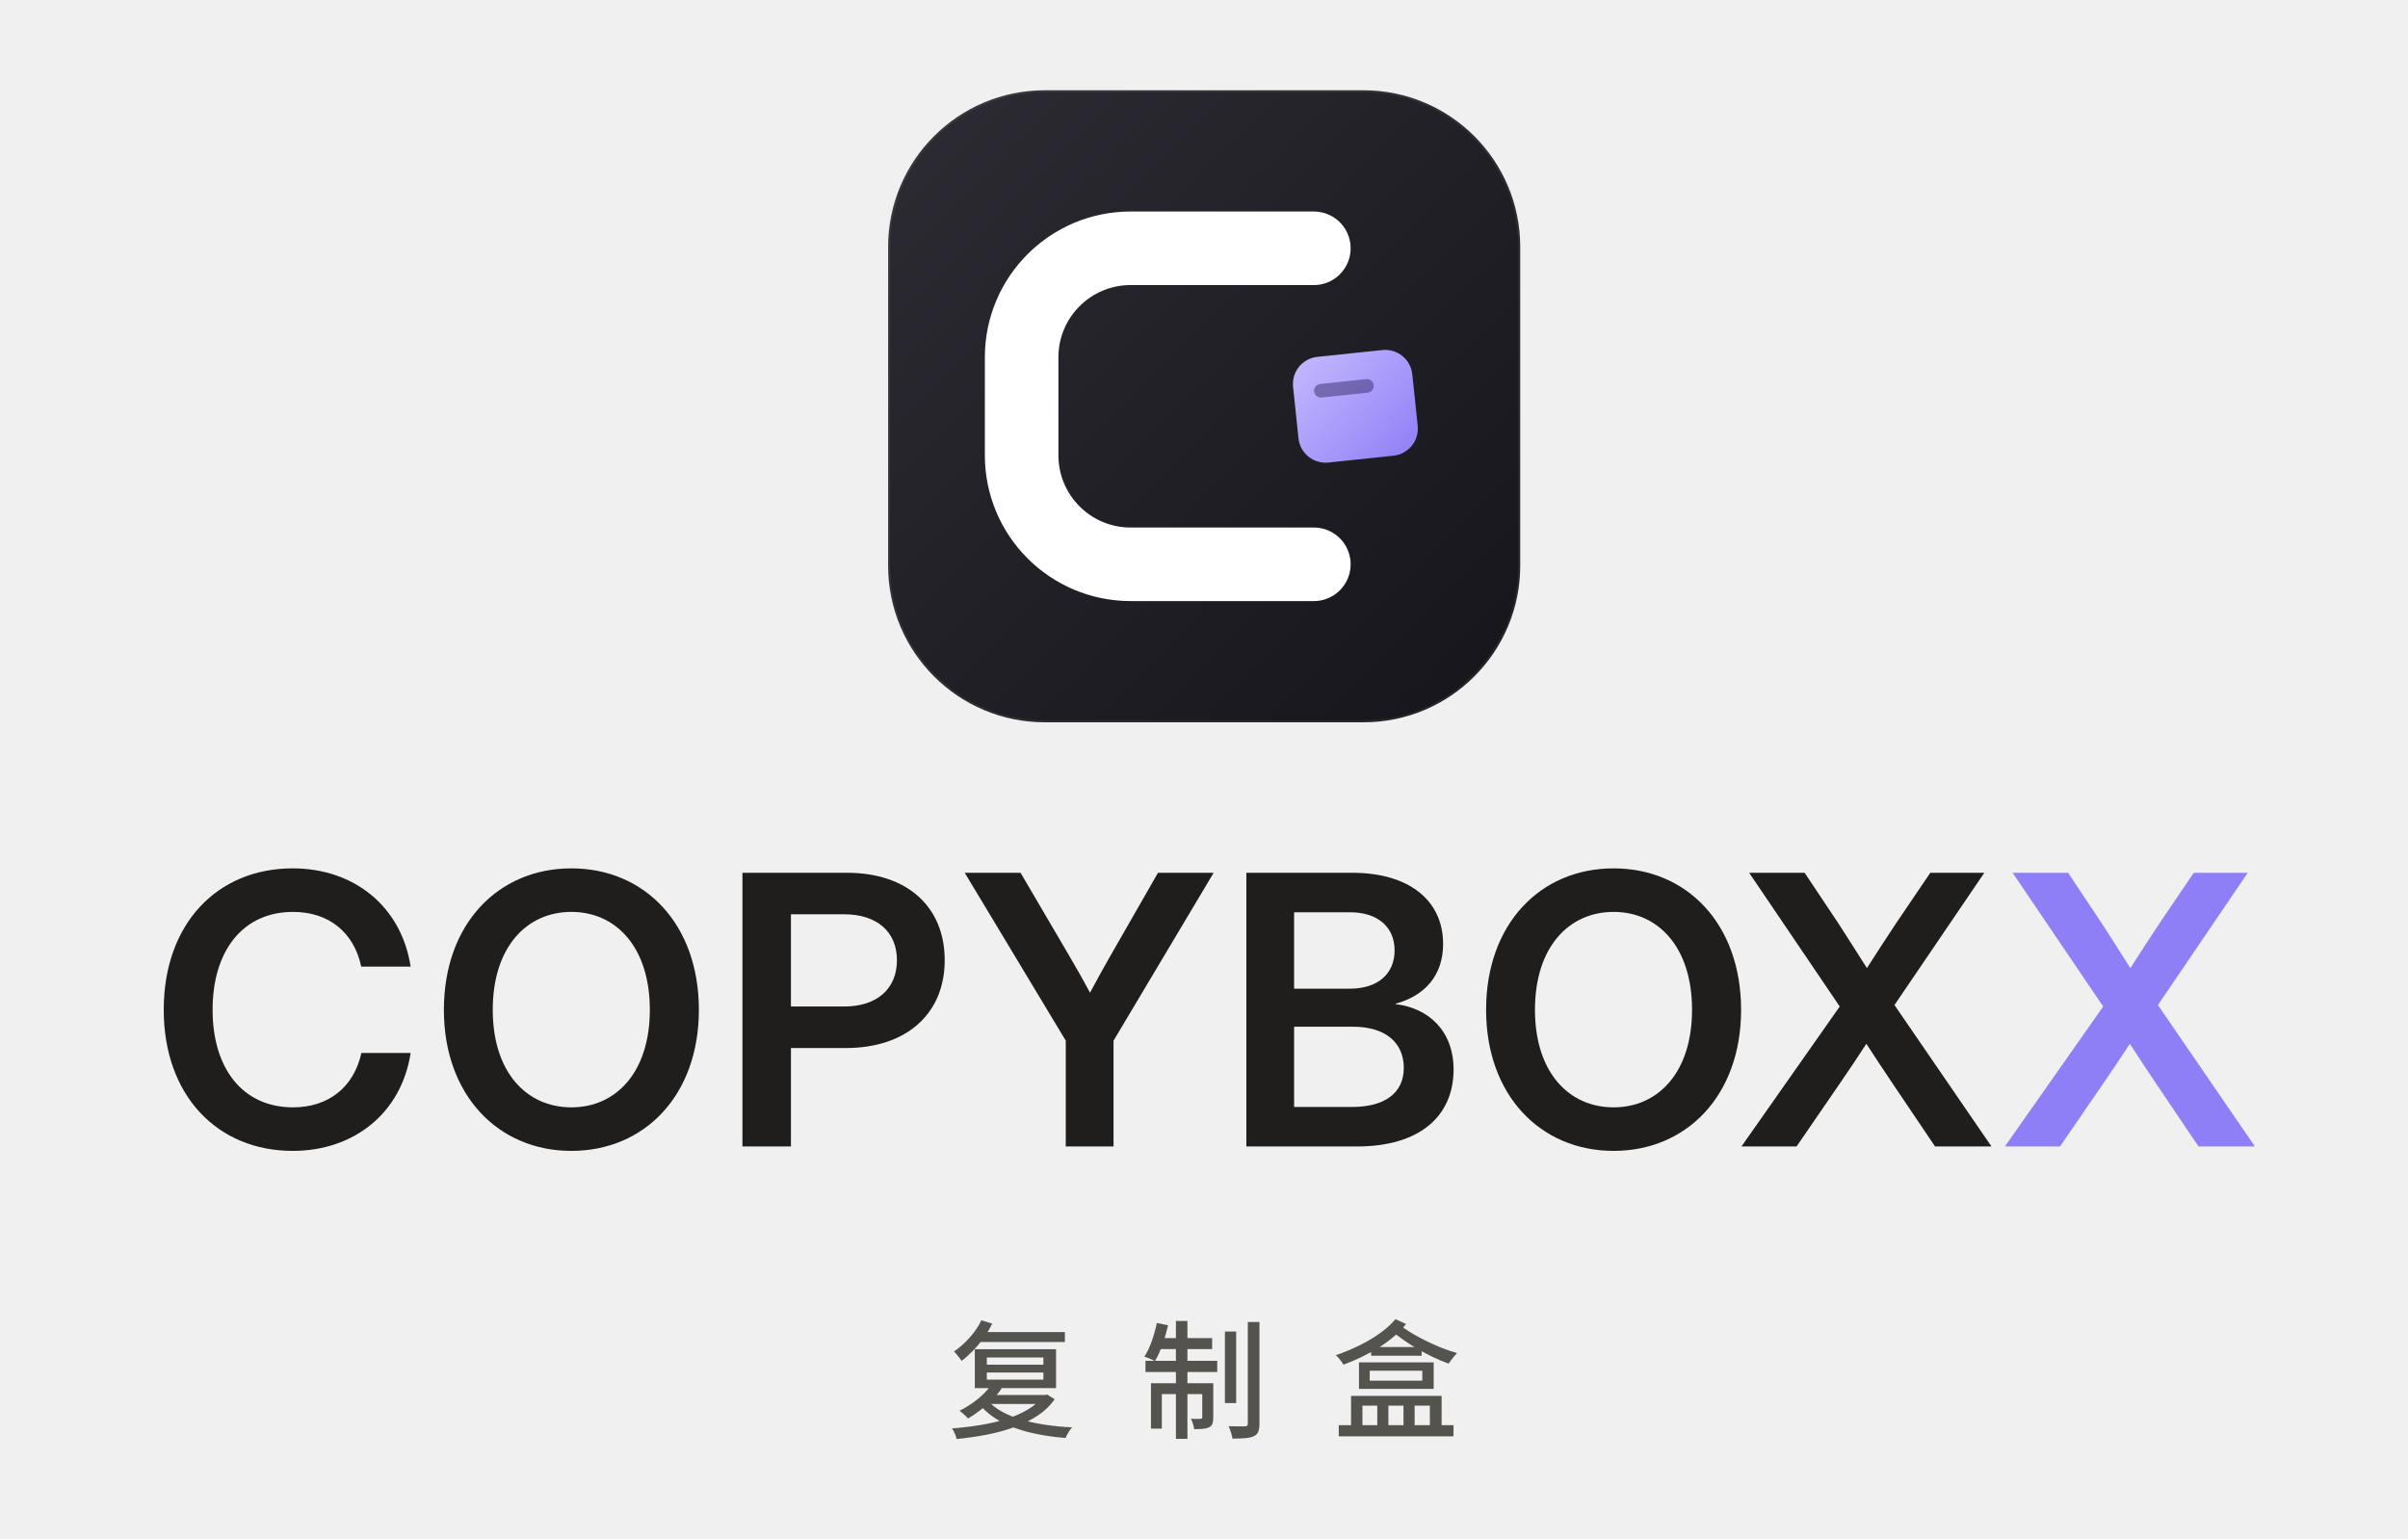
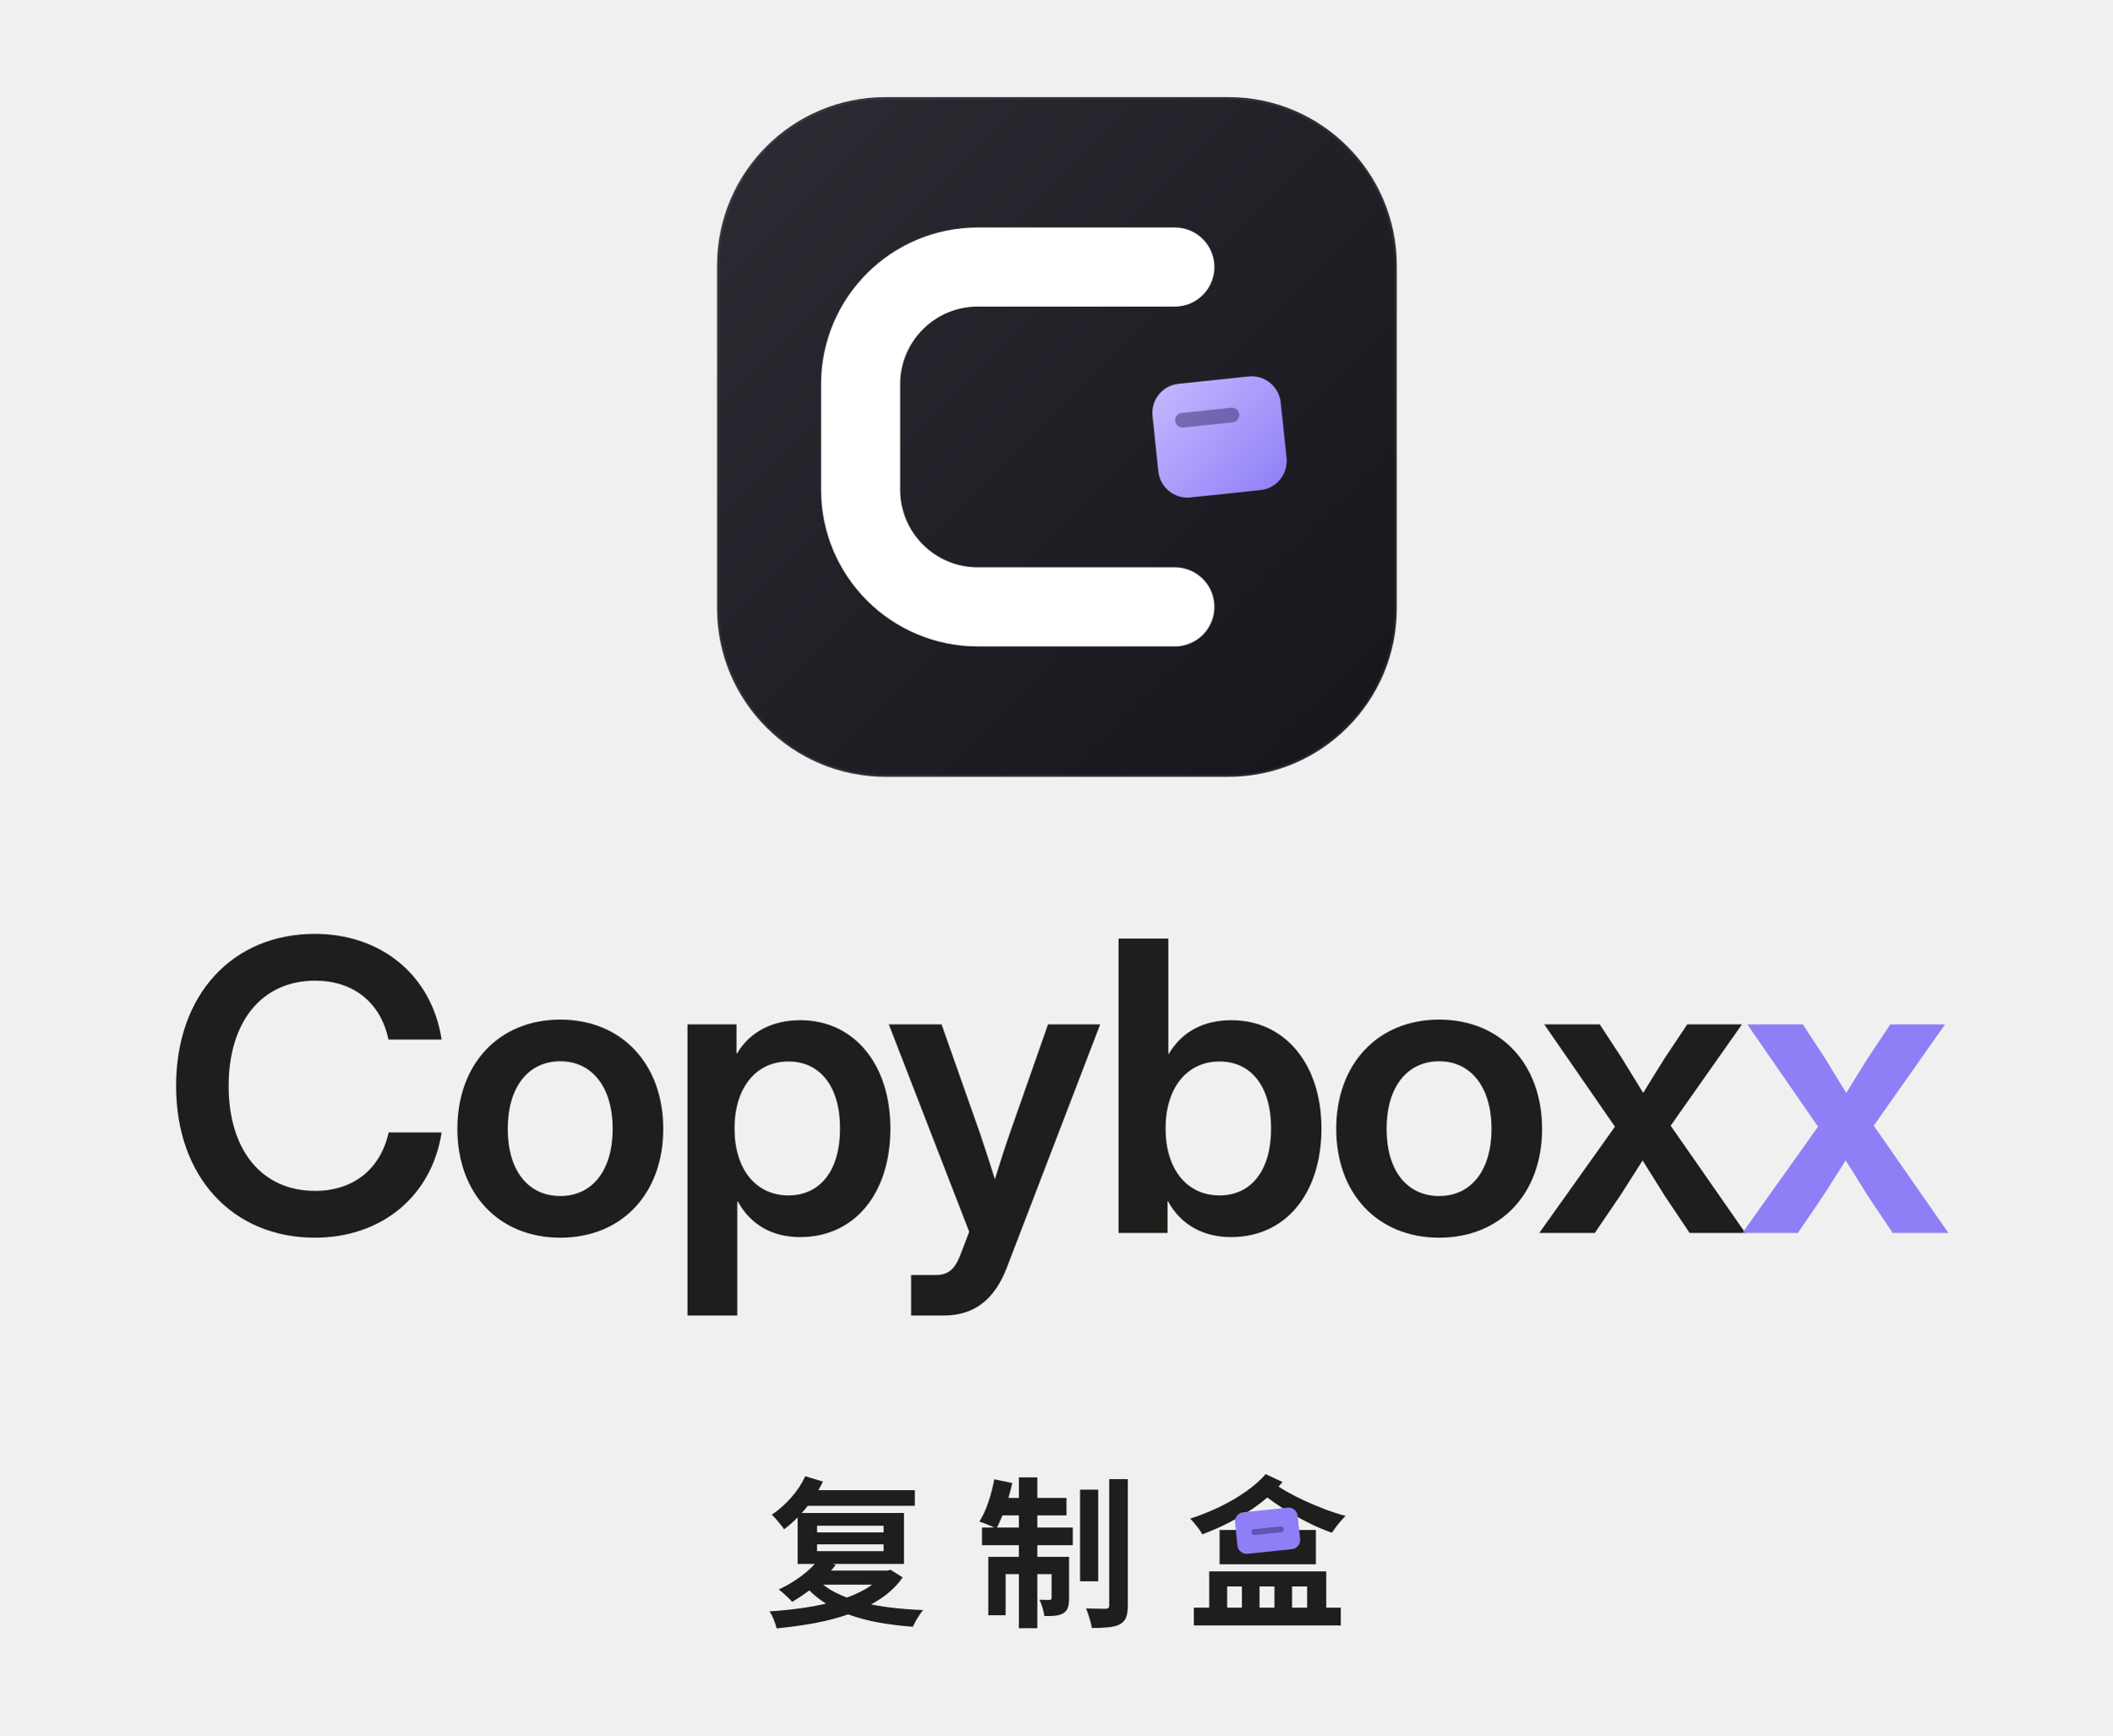
- <svg xmlns="http://www.w3.org/2000/svg" viewBox="0 0 640 409" width="640" height="409">
-   <g transform="translate(236.05 24.00) scale(0.18103) translate(-48 -48)">
+ <svg xmlns="http://www.w3.org/2000/svg" viewBox="0 0 522 429" width="522" height="429">
+   <g transform="translate(177.21 24.00) scale(0.18103) translate(-48 -48)">
    <defs>
      <linearGradient id="sq" x1="0" y1="0" x2="1" y2="1">
        <stop offset="0" stop-color="#2d2b33" />
        <stop offset="1" stop-color="#16151b" />
      </linearGradient>
      <linearGradient id="pu" x1="0" y1="0" x2="1" y2="1">
        <stop offset="0" stop-color="#c4b9ff" />
        <stop offset="1" stop-color="#8f7ff6" />
      </linearGradient>
    </defs>
    <rect x="48" y="48" width="928" height="928" rx="230" fill="url(#sq)" />
    <rect x="49.5" y="49.5" width="925" height="925" rx="228.5" fill="none" stroke="rgba(255,255,255,.07)" stroke-width="3" />
    <path d="M673 280H404A160 160 0 0 0 244 440V584A160 160 0 0 0 404 744H673" fill="none" stroke="#ffffff" stroke-width="108" stroke-linecap="round" stroke-linejoin="round" />
    <g transform="rotate(-6 734 512)">
      <rect x="646" y="434" width="176" height="156" rx="40" fill="url(#pu)" />
      <rect x="676" y="474" width="88" height="20" rx="10" fill="rgba(40, 30, 90, .45)" />
    </g>
  </g>
  <path fill="#1f1e1c" transform="translate(40.00 304.75)" d="M37.793 1.172C54.199 1.172 66.699 -8.984 69.141 -24.854H56.055C54.004 -15.625 47.168 -10.4 37.891 -10.4C24.512 -10.4 16.504 -20.703 16.504 -36.328C16.504 -52.051 24.561 -62.354 37.891 -62.354C47.217 -62.354 54.053 -57.08 56.006 -47.803H69.141C66.699 -63.721 54.199 -73.926 37.793 -73.926C17.725 -73.926 3.516 -59.18 3.516 -36.328C3.516 -13.623 17.725 1.172 37.793 1.172Z" />
-   <path fill="#1f1e1c" transform="translate(114.46 304.75)" d="M37.402 1.172C56.885 1.172 71.289 -13.623 71.289 -36.328C71.289 -59.131 56.885 -73.926 37.402 -73.926C17.92 -73.926 3.516 -59.131 3.516 -36.328C3.516 -13.672 17.92 1.172 37.402 1.172ZM37.402 -10.4C25.488 -10.4 16.504 -19.727 16.504 -36.328C16.504 -52.979 25.488 -62.354 37.402 -62.354C49.268 -62.354 58.252 -52.979 58.252 -36.328C58.252 -19.727 49.268 -10.4 37.402 -10.4Z" />
-   <path fill="#1f1e1c" transform="translate(191.27 304.75)" d="M6.055 0.0H18.945V-26.172H33.594C49.561 -26.172 59.814 -35.205 59.814 -49.512C59.814 -63.77 49.805 -72.754 33.838 -72.754H6.055ZM18.945 -37.207V-61.719H33.105C41.797 -61.719 47.119 -57.08 47.119 -49.512C47.119 -41.895 41.797 -37.207 33.105 -37.207Z" />
-   <path fill="#1f1e1c" transform="translate(255.77 304.75)" d="M27.49 0.0H40.186V-28.125L66.797 -72.754H52.002L39.16 -50.342C37.354 -47.217 35.645 -44.043 33.936 -40.869C32.227 -44.043 30.469 -47.217 28.613 -50.342L15.479 -72.754H0.635L27.49 -28.125Z" />
-   <path fill="#1f1e1c" transform="translate(325.20 304.75)" d="M6.055 0.0H35.449C52.295 0.0 61.133 -8.203 61.133 -20.459C61.133 -30.811 54.395 -36.816 45.703 -37.842V-37.939C53.516 -40.088 58.35 -45.459 58.35 -53.857C58.35 -65.234 49.512 -72.754 34.18 -72.754H6.055ZM18.75 -10.498V-31.836H34.375C42.969 -31.836 47.9 -27.637 47.9 -20.898C47.9 -14.209 42.871 -10.498 34.082 -10.498ZM18.75 -41.943V-62.256H33.594C40.967 -62.256 45.459 -58.35 45.459 -52.1C45.459 -45.898 40.967 -41.943 33.594 -41.943Z" />
-   <path fill="#1f1e1c" transform="translate(391.46 304.75)" d="M37.402 1.172C56.885 1.172 71.289 -13.623 71.289 -36.328C71.289 -59.131 56.885 -73.926 37.402 -73.926C17.92 -73.926 3.516 -59.131 3.516 -36.328C3.516 -13.672 17.92 1.172 37.402 1.172ZM37.402 -10.4C25.488 -10.4 16.504 -19.727 16.504 -36.328C16.504 -52.979 25.488 -62.354 37.402 -62.354C49.268 -62.354 58.252 -52.979 58.252 -36.328C58.252 -19.727 49.268 -10.4 37.402 -10.4Z" />
-   <path fill="#1f1e1c" transform="translate(462.06 304.75)" d="M0.781 0.0H15.43L26.758 -16.504C29.248 -20.117 31.641 -23.682 33.984 -27.295C36.328 -23.682 38.672 -20.117 41.113 -16.504L52.246 0.0H67.236L41.455 -37.598L65.332 -72.754H50.977L41.846 -59.277C39.209 -55.322 36.67 -51.367 34.131 -47.412C31.641 -51.367 29.102 -55.322 26.562 -59.277L17.578 -72.754H2.832L26.904 -37.207Z" />
-   <path fill="#8f7ff6" transform="translate(532.08 304.75)" d="M0.781 0.0H15.43L26.758 -16.504C29.248 -20.117 31.641 -23.682 33.984 -27.295C36.328 -23.682 38.672 -20.117 41.113 -16.504L52.246 0.0H67.236L41.455 -37.598L65.332 -72.754H50.977L41.846 -59.277C39.209 -55.322 36.67 -51.367 34.131 -47.412C31.641 -51.367 29.102 -55.322 26.562 -59.277L17.578 -72.754H2.832L26.904 -37.207Z" />
-   <path fill="#55534d" transform="translate(252.05 379.65)" d="M10.234 -14.824V-12.92H25.262V-14.824ZM10.234 -18.802V-16.898H25.262V-18.802ZM7.038 -21.012H28.628V-10.676H7.038ZM8.772 -28.696 11.662 -27.812Q10.744 -25.908 9.435 -24.072Q8.126 -22.236 6.613 -20.672Q5.1 -19.108 3.536 -17.918Q3.332 -18.224 2.958 -18.7Q2.584 -19.176 2.193 -19.652Q1.802 -20.128 1.496 -20.4Q3.638 -21.862 5.627 -24.055Q7.616 -26.248 8.772 -28.696ZM8.772 -25.568H30.974V-22.916H7.446ZM11.424 -11.56 14.178 -10.574Q13.09 -9.01 11.611 -7.531Q10.132 -6.052 8.483 -4.794Q6.834 -3.536 5.236 -2.584Q4.998 -2.89 4.59 -3.264Q4.182 -3.638 3.757 -4.029Q3.332 -4.42 2.992 -4.658Q5.406 -5.848 7.701 -7.667Q9.996 -9.486 11.424 -11.56ZM10.336 -8.84H25.976V-6.46H8.16ZM25.092 -8.84H25.738L26.248 -8.976L28.254 -7.718Q26.452 -5.134 23.647 -3.298Q20.842 -1.462 17.34 -0.221Q13.838 1.02 9.979 1.751Q6.12 2.482 2.21 2.856Q2.074 2.244 1.717 1.411Q1.36 0.578 0.986 0.034Q4.726 -0.238 8.398 -0.833Q12.07 -1.428 15.334 -2.448Q18.598 -3.468 21.114 -4.964Q23.63 -6.46 25.092 -8.432ZM10.472 -7.344Q12.002 -5.678 14.28 -4.403Q16.558 -3.128 19.482 -2.278Q22.406 -1.428 25.806 -0.918Q29.206 -0.408 32.912 -0.238Q32.402 0.272 31.909 1.105Q31.416 1.938 31.144 2.584Q27.404 2.278 24.004 1.632Q20.604 0.986 17.629 -0.102Q14.654 -1.19 12.274 -2.771Q9.894 -4.352 8.16 -6.46Z" />
-   <path fill="#55534d" transform="translate(303.05 379.65)" d="M22.508 -25.704H25.5V-6.698H22.508ZM28.594 -28.254H31.688V-1.224Q31.688 0.204 31.348 0.969Q31.008 1.734 30.158 2.142Q29.308 2.516 27.88 2.635Q26.452 2.754 24.514 2.754Q24.412 2.074 24.123 1.122Q23.834 0.17 23.494 -0.544Q24.922 -0.51 26.163 -0.493Q27.404 -0.476 27.88 -0.51Q28.254 -0.51 28.424 -0.663Q28.594 -0.816 28.594 -1.224ZM9.486 -28.526H12.546V2.822H9.486ZM16.49 -11.968H19.414V-2.89Q19.414 -1.904 19.21 -1.275Q19.006 -0.646 18.326 -0.272Q17.646 0.068 16.66 0.153Q15.674 0.238 14.314 0.238Q14.28 -0.408 14.025 -1.173Q13.77 -1.938 13.464 -2.516Q14.416 -2.482 15.113 -2.482Q15.81 -2.482 16.082 -2.516Q16.49 -2.516 16.49 -2.958ZM2.856 -11.968H17.68V-9.078H5.746V0.102H2.856ZM1.394 -17.918H20.468V-14.96H1.394ZM4.794 -23.97H19.108V-21.046H4.216ZM4.42 -27.982 7.378 -27.37Q6.8 -24.718 5.882 -22.151Q4.964 -19.584 3.91 -17.85Q3.604 -18.02 3.094 -18.258Q2.584 -18.496 2.04 -18.7Q1.496 -18.904 1.088 -19.04Q2.21 -20.706 3.06 -23.12Q3.91 -25.534 4.42 -27.982Z" />
-   <path fill="#55534d" transform="translate(354.05 379.65)" d="M10.37 -21.59H23.8V-19.278H10.37ZM9.996 -15.3V-12.648H23.97V-15.3ZM7.14 -17.51H26.996V-10.472H7.14ZM1.768 -0.816H32.266V2.142H1.768ZM5.032 -8.602H29.104V0.544H25.976V-6.018H21.93V0.544H18.972V-6.018H14.96V0.544H12.002V-6.018H8.058V0.544H5.032ZM16.83 -29.002 19.652 -27.71Q16.83 -24.208 12.461 -21.488Q8.092 -18.768 3.026 -16.898Q2.822 -17.238 2.465 -17.731Q2.108 -18.224 1.717 -18.683Q1.326 -19.142 0.952 -19.414Q4.25 -20.536 7.276 -22.032Q10.302 -23.528 12.784 -25.313Q15.266 -27.098 16.83 -29.002ZM17.986 -27.506Q19.074 -26.554 20.808 -25.5Q22.542 -24.446 24.599 -23.409Q26.656 -22.372 28.866 -21.471Q31.076 -20.57 33.218 -19.992Q32.878 -19.652 32.453 -19.142Q32.028 -18.632 31.637 -18.122Q31.246 -17.612 30.974 -17.17Q28.9 -17.918 26.741 -18.955Q24.582 -19.992 22.576 -21.165Q20.57 -22.338 18.887 -23.528Q17.204 -24.718 16.014 -25.738Z" />
+   <path fill="#1f1e1c" transform="translate(109.96 304.75)" d="M28.516 1.172C43.701 1.172 53.955 -9.717 53.955 -25.732C53.955 -41.748 43.701 -52.734 28.516 -52.734C13.33 -52.734 3.076 -41.748 3.076 -25.732C3.076 -9.717 13.33 1.172 28.516 1.172ZM28.516 -9.131C20.557 -9.131 15.527 -15.43 15.527 -25.732C15.527 -36.084 20.605 -42.432 28.516 -42.432C36.377 -42.432 41.455 -36.035 41.455 -25.732C41.455 -15.479 36.426 -9.131 28.516 -9.131Z" />
+   <path fill="#1f1e1c" transform="translate(164.44 304.75)" d="M5.469 20.41H17.773V-7.764H17.92C21.143 -1.904 26.562 1.025 33.301 1.025C46.777 1.025 55.615 -9.766 55.615 -25.83C55.615 -41.699 46.631 -52.588 33.35 -52.588C26.66 -52.588 20.947 -49.854 17.725 -44.385H17.578V-51.562H5.469ZM30.42 -9.277C22.363 -9.277 17.09 -15.771 17.09 -25.83C17.09 -35.84 22.363 -42.383 30.42 -42.383C38.037 -42.383 43.164 -36.475 43.164 -25.83C43.164 -15.137 38.037 -9.277 30.42 -9.277Z" />
+   <path fill="#1f1e1c" transform="translate(218.78 304.75)" d="M6.396 20.41H14.453C21.924 20.41 27.002 16.553 30.078 8.496L53.125 -51.562H40.234L30.811 -24.707C29.492 -20.898 28.271 -17.09 27.1 -13.281C25.928 -17.09 24.658 -20.898 23.389 -24.707L13.916 -51.562H0.879L20.752 -0.293L18.848 4.688C17.383 8.74 15.82 10.4 12.5 10.4H6.396Z" />
+   <path fill="#1f1e1c" transform="translate(270.97 304.75)" d="M33.301 1.025C46.777 1.025 55.615 -9.766 55.615 -25.83C55.615 -41.699 46.631 -52.588 33.35 -52.588C26.66 -52.588 21.191 -49.902 17.871 -44.238H17.773V-72.754H5.469V0.0H17.578V-7.861H17.676C20.898 -1.904 26.562 1.025 33.301 1.025ZM30.42 -9.277C22.363 -9.277 17.09 -15.771 17.09 -25.83C17.09 -35.84 22.363 -42.383 30.42 -42.383C38.037 -42.383 43.164 -36.475 43.164 -25.83C43.164 -15.137 38.037 -9.277 30.42 -9.277Z" />
+   <path fill="#1f1e1c" transform="translate(327.16 304.75)" d="M28.516 1.172C43.701 1.172 53.955 -9.717 53.955 -25.732C53.955 -41.748 43.701 -52.734 28.516 -52.734C13.33 -52.734 3.076 -41.748 3.076 -25.732C3.076 -9.717 13.33 1.172 28.516 1.172ZM28.516 -9.131C20.557 -9.131 15.527 -15.43 15.527 -25.732C15.527 -36.084 20.605 -42.432 28.516 -42.432C36.377 -42.432 41.455 -36.035 41.455 -25.732C41.455 -15.479 36.426 -9.131 28.516 -9.131Z" />
+   <path fill="#1f1e1c" transform="translate(379.54 304.75)" d="M0.879 0.0H14.6L20.85 -9.18C22.803 -12.207 24.609 -15.088 26.416 -17.92C28.223 -15.088 29.98 -12.207 31.885 -9.18L38.037 0.0H51.807L33.35 -26.514L50.977 -51.562H37.451L31.982 -43.359C30.078 -40.332 28.32 -37.5 26.562 -34.619C24.805 -37.5 23.047 -40.332 21.191 -43.359L15.82 -51.562H2.1L19.58 -26.27Z" />
+   <path fill="#8f7ff6" transform="translate(429.73 304.75)" d="M0.879 0.0H14.6L20.85 -9.18C22.803 -12.207 24.609 -15.088 26.416 -17.92C28.223 -15.088 29.98 -12.207 31.885 -9.18L38.037 0.0H51.807L33.35 -26.514L50.977 -51.562H37.451L31.982 -43.359C30.078 -40.332 28.32 -37.5 26.562 -34.619C24.805 -37.5 23.047 -40.332 21.191 -43.359L15.82 -51.562H2.1L19.58 -26.27Z" />
+   <path fill="#1f1e1c" transform="translate(189.21 398.88)" d="M12.72 -17.16V-15.48H29.16V-17.16ZM12.72 -21.76V-20.12H29.16V-21.76ZM7.92 -24.92H34.2V-12.32H7.92ZM9.8 -34.0 14.16 -32.68Q13.08 -30.36 11.54 -28.18Q10.0 -26.0 8.22 -24.14Q6.44 -22.28 4.56 -20.88Q4.28 -21.36 3.72 -22.04Q3.16 -22.72 2.58 -23.4Q2.0 -24.08 1.52 -24.48Q4.04 -26.16 6.28 -28.68Q8.52 -31.2 9.8 -34.0ZM10.84 -30.56H36.88V-26.68H8.92ZM13.2 -13.56 17.32 -12.08Q15.96 -10.28 14.16 -8.6Q12.36 -6.92 10.4 -5.48Q8.44 -4.04 6.56 -2.96Q6.2 -3.4 5.6 -3.96Q5.0 -4.52 4.36 -5.1Q3.72 -5.68 3.24 -6.0Q6.12 -7.32 8.82 -9.32Q11.52 -11.32 13.2 -13.56ZM12.44 -10.68H30.48V-7.2H9.12ZM29.2 -10.68H30.16L30.88 -10.88L33.88 -9.0Q31.72 -5.92 28.4 -3.72Q25.08 -1.52 20.94 -0.04Q16.8 1.44 12.16 2.3Q7.52 3.16 2.72 3.6Q2.52 2.68 2.02 1.44Q1.52 0.2 0.96 -0.6Q5.52 -0.88 9.86 -1.54Q14.2 -2.2 18.0 -3.32Q21.8 -4.44 24.68 -6.12Q27.56 -7.8 29.2 -10.08ZM12.8 -8.52Q14.56 -6.64 17.22 -5.28Q19.88 -3.92 23.26 -3.0Q26.64 -2.08 30.6 -1.58Q34.56 -1.08 38.96 -0.92Q38.28 -0.2 37.54 1.04Q36.8 2.28 36.4 3.2Q31.92 2.88 27.94 2.16Q23.96 1.44 20.52 0.18Q17.08 -1.08 14.3 -2.92Q11.52 -4.76 9.44 -7.28Z" />
+   <path fill="#1f1e1c" transform="translate(241.21 398.88)" d="M25.72 -30.68H30.2V-8.04H25.72ZM32.92 -33.28H37.52V-2.08Q37.52 -0.16 37.08 0.92Q36.64 2.0 35.56 2.6Q34.44 3.16 32.7 3.34Q30.96 3.52 28.64 3.52Q28.48 2.52 28.06 1.12Q27.64 -0.28 27.2 -1.32Q28.76 -1.28 30.14 -1.26Q31.52 -1.24 32.04 -1.24Q32.52 -1.28 32.72 -1.44Q32.92 -1.6 32.92 -2.12ZM10.6 -33.72H15.16V3.56H10.6ZM18.68 -14.08H23.0V-3.84Q23.0 -2.44 22.72 -1.56Q22.44 -0.68 21.56 -0.12Q20.68 0.36 19.52 0.48Q18.36 0.6 16.88 0.56Q16.8 -0.32 16.44 -1.48Q16.08 -2.64 15.68 -3.48Q16.52 -3.44 17.22 -3.44Q17.92 -3.44 18.2 -3.44Q18.68 -3.44 18.68 -3.92ZM3.04 -14.08H20.36V-9.8H7.32V0.36H3.04ZM1.48 -21.32H23.92V-16.96H1.48ZM5.64 -28.64H22.36V-24.32H4.76ZM4.52 -33.24 8.96 -32.32Q8.28 -29.2 7.22 -26.16Q6.16 -23.12 5.0 -21.0Q4.56 -21.32 3.78 -21.66Q3.0 -22.0 2.22 -22.3Q1.44 -22.6 0.84 -22.8Q2.08 -24.72 3.04 -27.56Q4.0 -30.4 4.52 -33.24Z" />
+   <path fill="#1f1e1c" transform="translate(293.21 398.88)" d="M8.2 -20.72H32.0V-12.24H8.2ZM1.84 -1.52H38.16V2.88H1.84ZM5.64 -10.48H34.56V0.44H29.84V-6.76H26.12V0.44H21.76V-6.76H18.08V0.44H13.72V-6.76H10.08V0.44H5.64ZM19.6 -34.52 23.76 -32.56Q20.24 -28.36 15.04 -25.1Q9.84 -21.84 3.92 -19.64Q3.64 -20.2 3.1 -20.94Q2.56 -21.68 1.98 -22.38Q1.4 -23.08 0.92 -23.52Q4.68 -24.72 8.24 -26.44Q11.8 -28.16 14.74 -30.24Q17.68 -32.32 19.6 -34.52ZM21.4 -32.44Q22.76 -31.36 24.8 -30.2Q26.84 -29.04 29.28 -27.92Q31.72 -26.8 34.3 -25.82Q36.88 -24.84 39.32 -24.2Q38.8 -23.68 38.16 -22.94Q37.52 -22.2 36.94 -21.42Q36.36 -20.64 35.96 -20.04Q33.6 -20.84 31.1 -22.04Q28.6 -23.24 26.24 -24.62Q23.88 -26.0 21.9 -27.36Q19.92 -28.72 18.56 -29.92Z" />
+   <g transform="rotate(-6 313.27 378.36)">
+     <rect x="305.49" y="373.19" width="15.56" height="10.32" rx="2.27" fill="#8f7ff6" />
+     <rect x="309.22" y="377.63" width="8.09" height="1.44" rx="0.72" fill="rgba(40, 30, 90, .45)" />
+   </g>
</svg>
